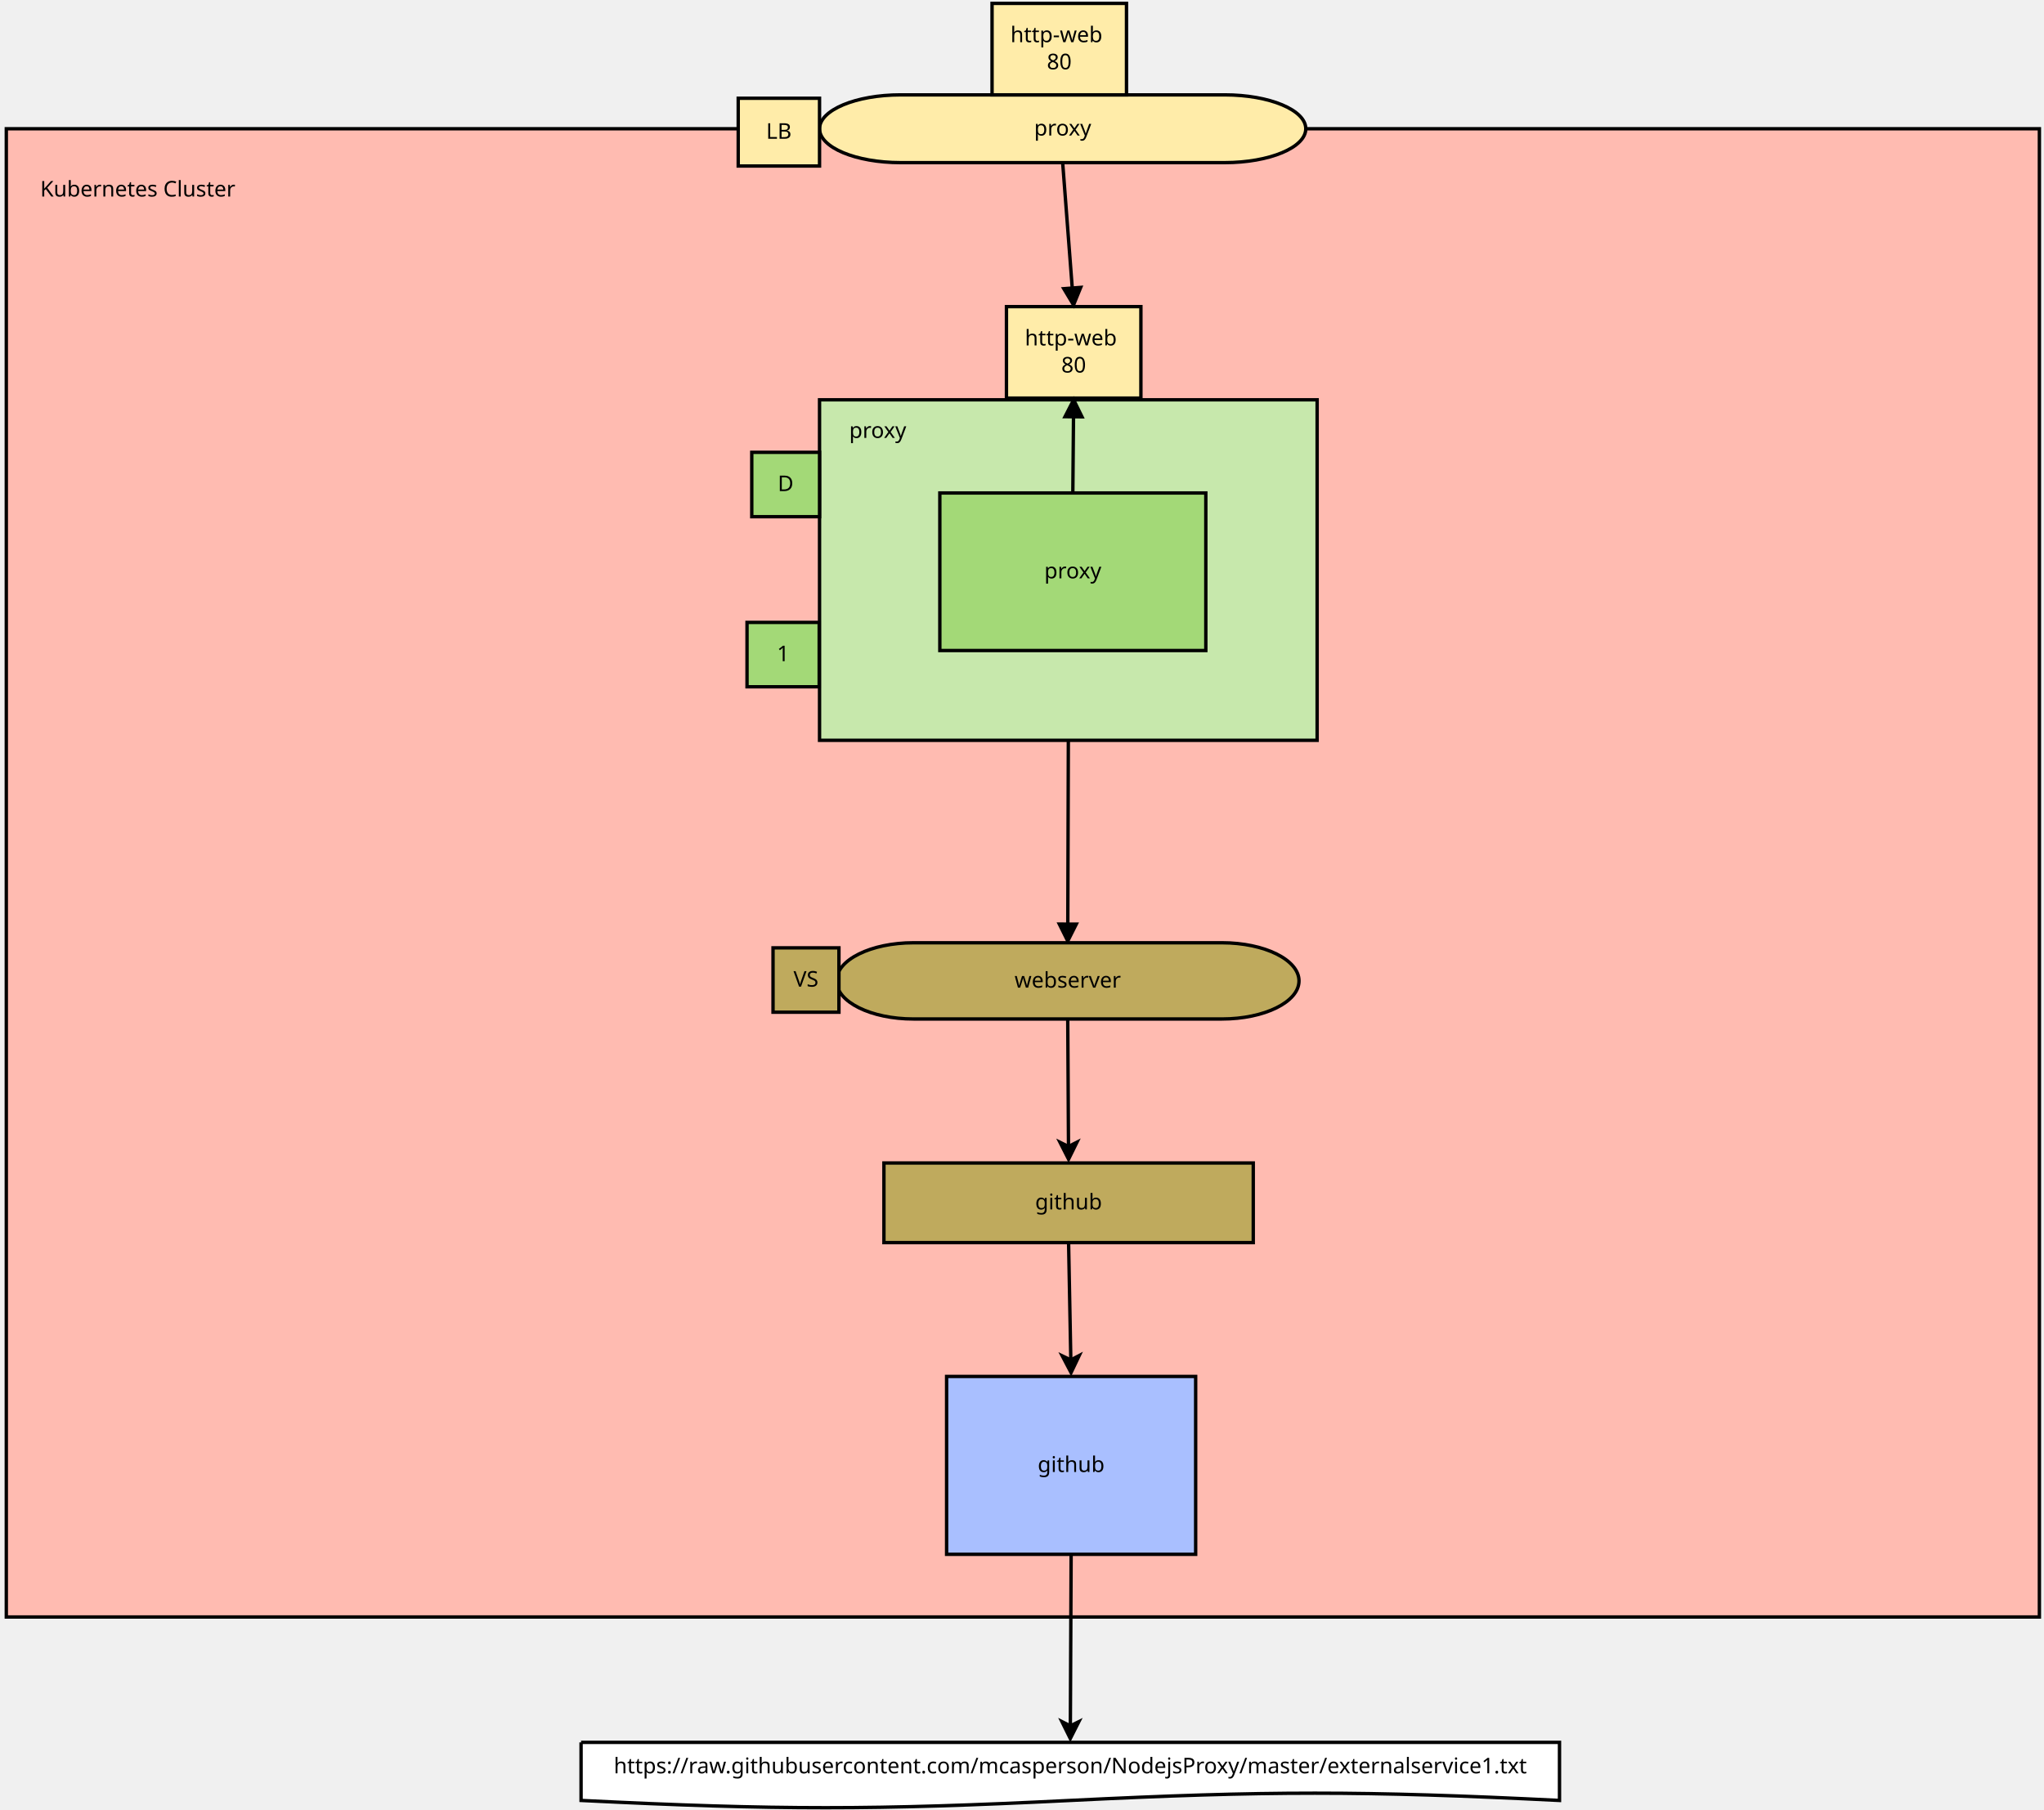
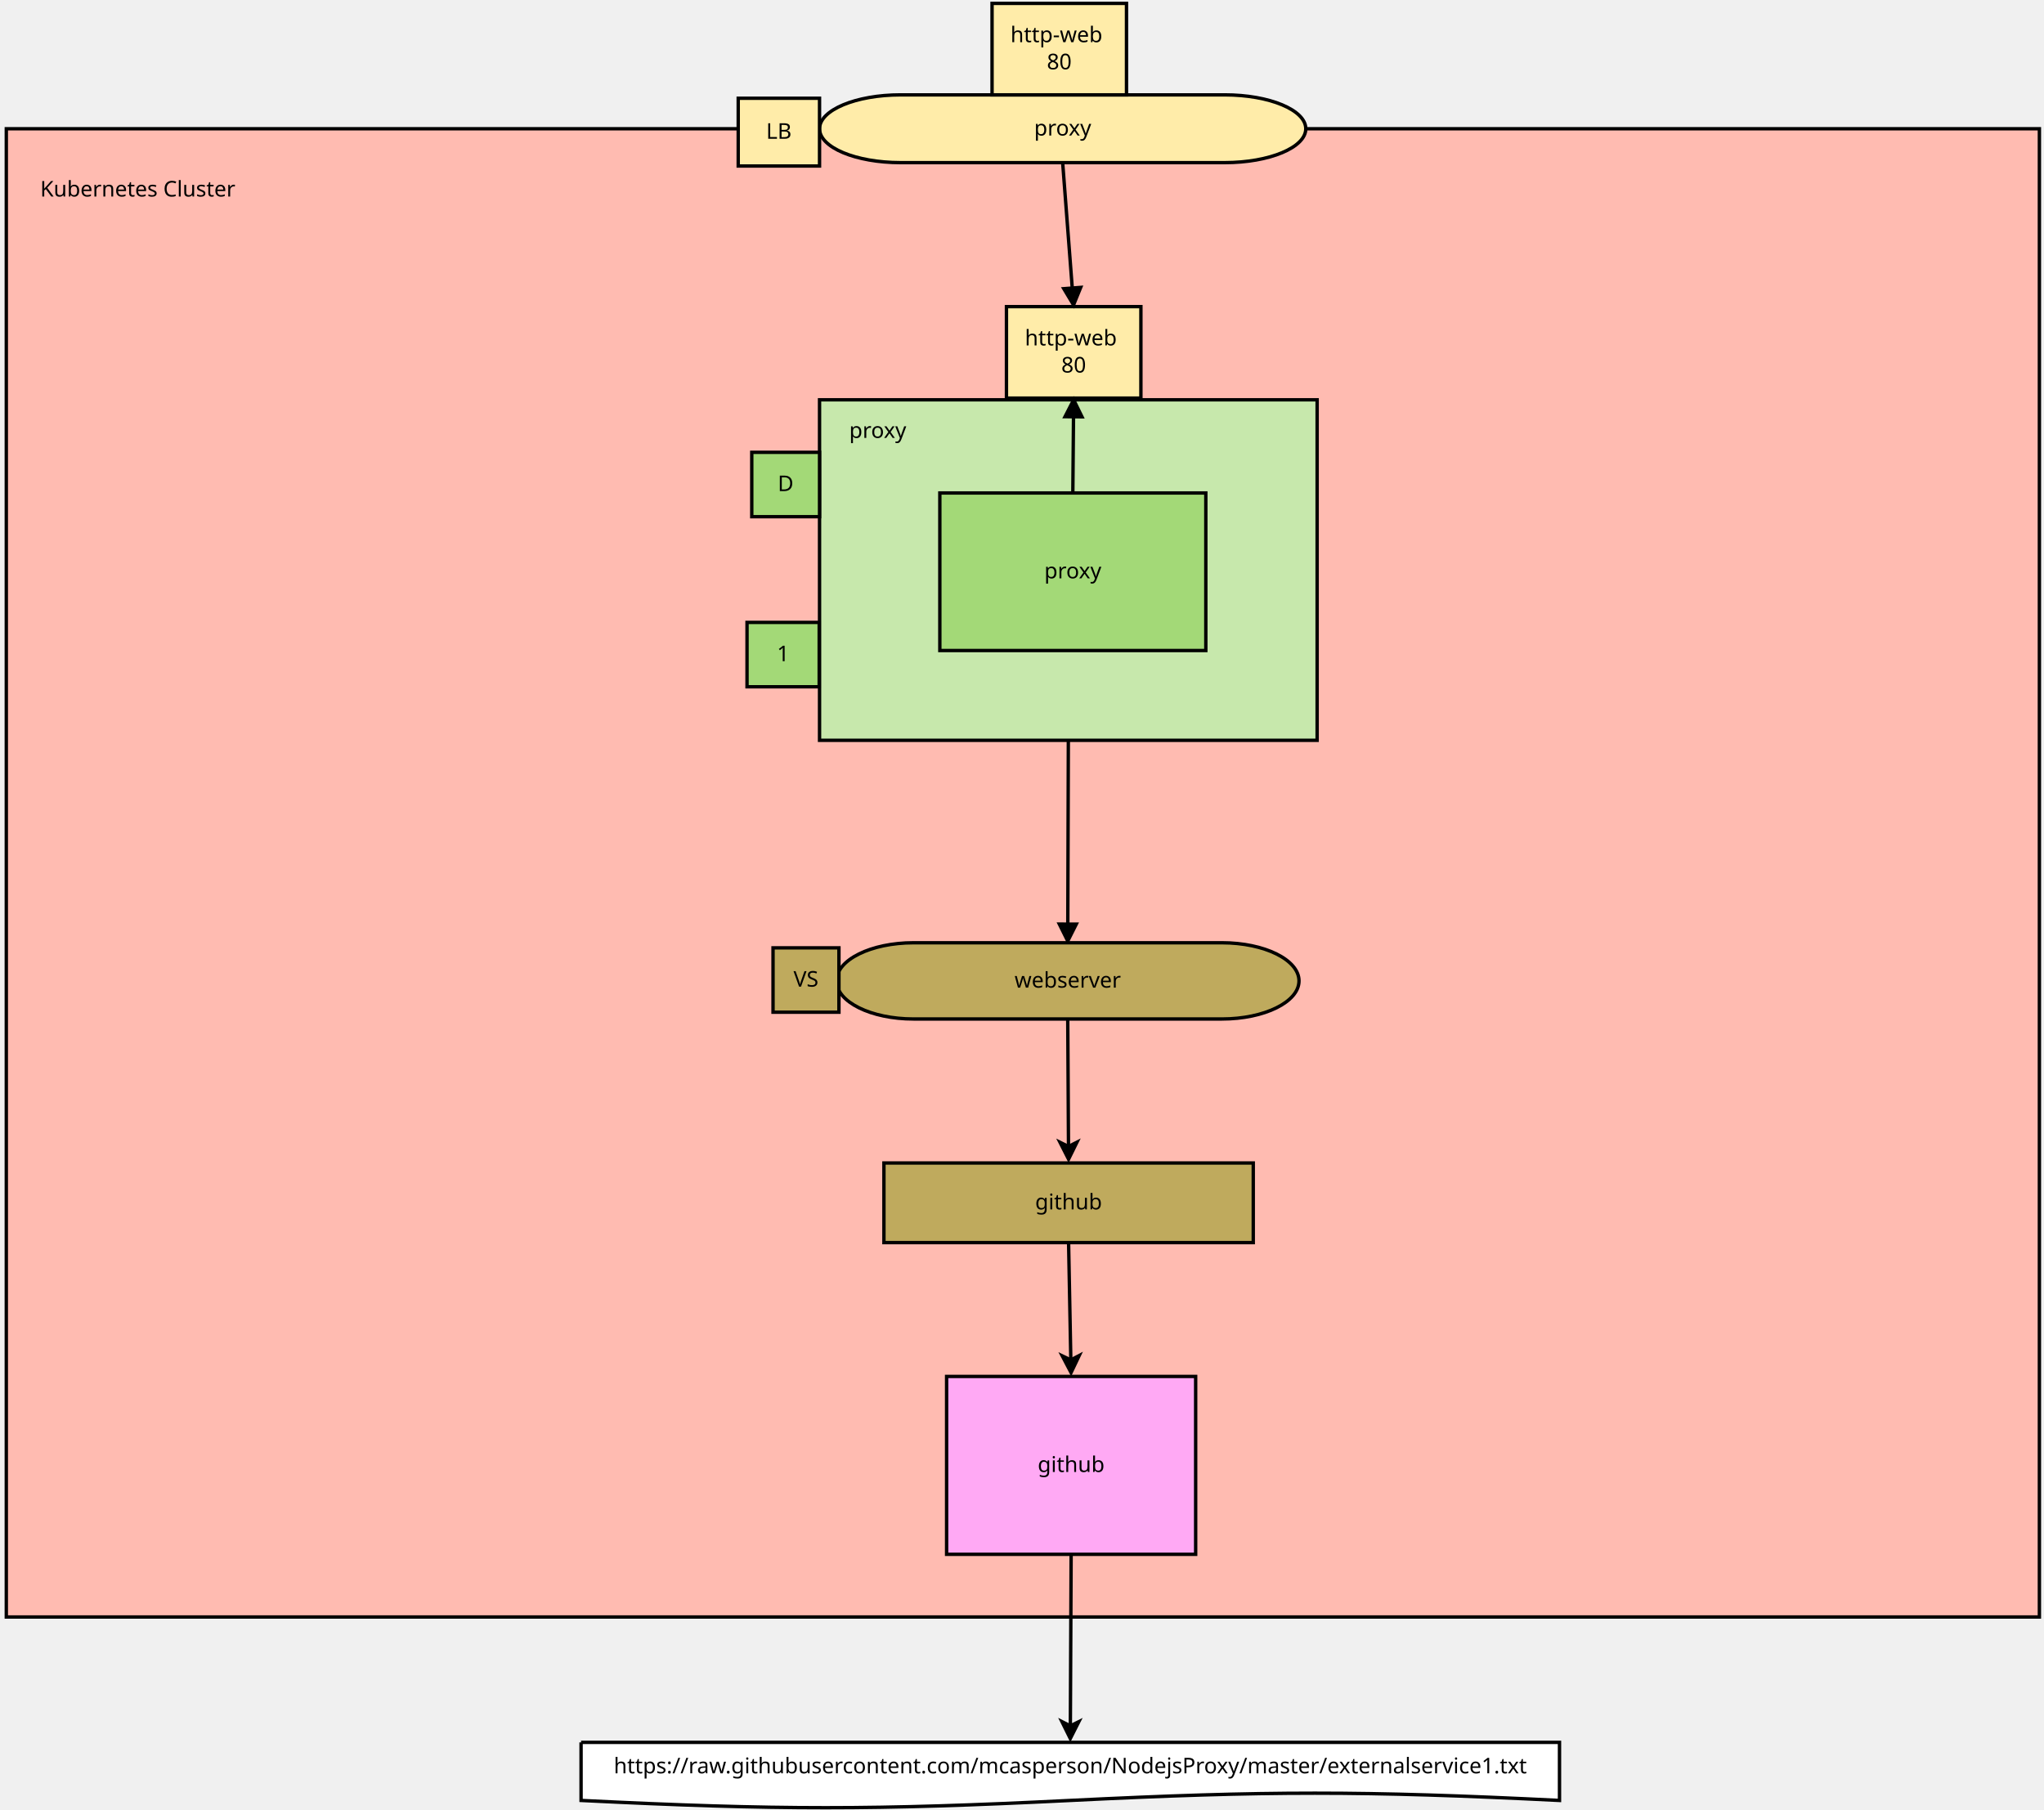
<svg xmlns="http://www.w3.org/2000/svg" width="61cm" height="54cm" viewBox="-462 -376 1203 1068">
  <g>
    <rect style="fill: #ffbbb1" x="-460" y="-300" width="1200" height="878.5" />
    <rect style="fill: none; fill-opacity:0; stroke-width: 2; stroke: #000000" x="-460" y="-300" width="1200" height="878.5" />
    <text font-size="12.8" style="fill: #000000;text-anchor:start;font-family:sans-serif;font-style:normal;font-weight:normal" x="-451" y="143.15">
      <tspan x="-451" y="143.15" />
    </text>
  </g>
  <text font-size="12.8" style="fill: #000000;text-anchor:start;font-family:sans-serif;font-style:normal;font-weight:normal" x="-440" y="-260">
    <tspan x="-440" y="-260">Kubernetes Cluster</tspan>
  </text>
  <g>
    <rect style="fill: #c7e8ac" x="20" y="-140" width="293.7" height="201" />
    <rect style="fill: none; fill-opacity:0; stroke-width: 2; stroke: #000000" x="20" y="-140" width="293.7" height="201" />
    <text font-size="12.8" style="fill: #000000;text-anchor:middle;font-family:sans-serif;font-style:normal;font-weight:normal" x="166.85" y="-35.6">
      <tspan x="166.85" y="-35.6" />
    </text>
  </g>
  <g>
    <rect style="fill: #a3d977" x="91" y="-85" width="157" height="93" />
    <rect style="fill: none; fill-opacity:0; stroke-width: 2; stroke: #000000" x="91" y="-85" width="157" height="93" />
    <text font-size="12.8" style="fill: #000000;text-anchor:middle;font-family:sans-serif;font-style:normal;font-weight:normal" x="169.5" y="-34.6">
      <tspan x="169.5" y="-34.6">proxy</tspan>
    </text>
  </g>
  <g>
    <rect style="fill: #a3d977" x="-20" y="-109" width="40" height="38" />
    <rect style="fill: none; fill-opacity:0; stroke-width: 2; stroke: #000000" x="-20" y="-109" width="40" height="38" />
    <text font-size="12.8" style="fill: #000000;text-anchor:middle;font-family:sans-serif;font-style:normal;font-weight:normal" x="0" y="-86.1">
      <tspan x="0" y="-86.1">D</tspan>
    </text>
  </g>
  <g>
    <rect style="fill: #a3d977" x="-22.8" y="-8.6" width="42.6" height="38" />
    <rect style="fill: none; fill-opacity:0; stroke-width: 2; stroke: #000000" x="-22.8" y="-8.6" width="42.6" height="38" />
    <text font-size="12.8" style="fill: #000000;text-anchor:middle;font-family:sans-serif;font-style:normal;font-weight:normal" x="-1.5" y="14.3">
      <tspan x="-1.5" y="14.3">1</tspan>
    </text>
  </g>
  <g>
    <rect style="fill: #ffeca9" x="130.325" y="-195" width="79.35" height="54" />
    <rect style="fill: none; fill-opacity:0; stroke-width: 2; stroke: #000000" x="130.325" y="-195" width="79.35" height="54" />
    <text font-size="12.8" style="fill: #000000;text-anchor:middle;font-family:sans-serif;font-style:normal;font-weight:normal" x="170" y="-172.1">
      <tspan x="170" y="-172.1">http-web</tspan>
      <tspan x="170" y="-156.1">80</tspan>
    </text>
  </g>
  <text font-size="12.8" style="fill: #000000;text-anchor:start;font-family:sans-serif;font-style:normal;font-weight:normal" x="37.5" y="-117.5">
    <tspan x="37.5" y="-117.5">proxy</tspan>
  </text>
  <g>
    <line style="fill: none; fill-opacity:0; stroke-width: 2; stroke: #000000" x1="169.5" y1="-85" x2="169.902" y2="-130" />
    <polygon style="fill: #000000" points="174.902,-129.956 169.991,-140 164.902,-130.045 " />
    <polygon style="fill: none; fill-opacity:0; stroke-width: 2; stroke: #000000" points="174.902,-129.956 169.991,-140 164.902,-130.045 " />
  </g>
  <g>
    <line style="fill: none; fill-opacity:0; stroke-width: 2; stroke: #000000" x1="166.85" y1="61" x2="166.532" y2="169.5" />
    <polygon style="fill: #000000" points="161.532,169.485 166.503,179.5 171.532,169.515 " />
    <polygon style="fill: none; fill-opacity:0; stroke-width: 2; stroke: #000000" points="161.532,169.485 166.503,179.5 171.532,169.515 " />
  </g>
  <g>
    <g>
      <path style="fill: #ffeca9" d="M 67.833 -320 L 259.167,-320 C 285.584,-320 307,-311.046 307,-300 C 307,-288.954 285.584,-280 259.167,-280 L 67.833,-280 C 41.416,-280 20,-288.954 20,-300 C 20,-311.046 41.416,-320 67.833,-320z" />
      <path style="fill: none; fill-opacity:0; stroke-width: 2; stroke: #000000" d="M 67.833 -320 L 259.167,-320 C 285.584,-320 307,-311.046 307,-300 C 307,-288.954 285.584,-280 259.167,-280 L 67.833,-280 C 41.416,-280 20,-288.954 20,-300 C 20,-311.046 41.416,-320 67.833,-320" />
      <text font-size="12.8" style="fill: #000000;text-anchor:middle;font-family:sans-serif;font-style:normal;font-weight:normal" x="163.5" y="-296">
        <tspan x="163.5" y="-296">proxy</tspan>
      </text>
    </g>
    <g>
      <rect style="fill: #ffeca9" x="-28" y="-318" width="48" height="40" />
      <rect style="fill: none; fill-opacity:0; stroke-width: 2; stroke: #000000" x="-28" y="-318" width="48" height="40" />
      <text font-size="12.8" style="fill: #000000;text-anchor:middle;font-family:sans-serif;font-style:normal;font-weight:normal" x="-4" y="-294.1">
        <tspan x="-4" y="-294.1">LB</tspan>
      </text>
    </g>
    <g>
      <rect style="fill: #ffeca9" x="121.825" y="-374" width="79.35" height="54" />
      <rect style="fill: none; fill-opacity:0; stroke-width: 2; stroke: #000000" x="121.825" y="-374" width="79.35" height="54" />
      <text font-size="12.8" style="fill: #000000;text-anchor:middle;font-family:sans-serif;font-style:normal;font-weight:normal" x="161.5" y="-351.1">
        <tspan x="161.5" y="-351.1">http-web</tspan>
        <tspan x="161.5" y="-335.1">80</tspan>
      </text>
    </g>
  </g>
  <g>
    <line style="fill: none; fill-opacity:0; stroke-width: 2; stroke: #000000" x1="163.5" y1="-280" x2="169.161" y2="-205.968" />
    <polygon style="fill: #000000" points="164.176,-205.587 169.924,-195.997 174.147,-206.349 " />
    <polygon style="fill: none; fill-opacity:0; stroke-width: 2; stroke: #000000" points="164.176,-205.587 169.924,-195.997 174.147,-206.349 " />
  </g>
  <g>
    <line style="fill: none; fill-opacity:0; stroke-width: 2; stroke: #000000" x1="166.5" y1="225.5" x2="166.943" y2="300.764" />
    <polygon style="fill: #000000" points="166.987,308.264 161.928,298.294 166.943,300.764 171.928,298.235 " />
    <polygon style="fill: none; fill-opacity:0; stroke-width: 2; stroke: #000000" points="166.987,308.264 161.928,298.294 166.943,300.764 171.928,298.235 " />
  </g>
  <g>
    <rect style="fill: #bfaa5d" x="58" y="310.5" width="218" height="47" />
    <rect style="fill: none; fill-opacity:0; stroke-width: 2; stroke: #000000" x="58" y="310.5" width="218" height="47" />
    <text font-size="12.8" style="fill: #000000;text-anchor:middle;font-family:sans-serif;font-style:normal;font-weight:normal" x="167" y="337.9">
      <tspan x="167" y="337.9">github</tspan>
    </text>
  </g>
  <g>
    <g>
      <path style="fill: #bfaa5d" d="M 75.5 180.5 L 257.5,180.5 C 282.629,180.5 303,190.574 303,203 C 303,215.426 282.629,225.5 257.5,225.5 L 75.5,225.5 C 50.371,225.5 30,215.426 30,203 C 30,190.574 50.371,180.5 75.5,180.5z" />
      <path style="fill: none; fill-opacity:0; stroke-width: 2; stroke: #000000" d="M 75.5 180.5 L 257.5,180.5 C 282.629,180.5 303,190.574 303,203 C 303,215.426 282.629,225.5 257.5,225.5 L 75.5,225.5 C 50.371,225.5 30,215.426 30,203 C 30,190.574 50.371,180.5 75.5,180.5" />
      <text font-size="12.8" style="fill: #000000;text-anchor:middle;font-family:sans-serif;font-style:normal;font-weight:normal" x="166.5" y="207">
        <tspan x="166.5" y="207">webserver</tspan>
      </text>
    </g>
    <g>
      <rect style="fill: #bfaa5d" x="-7.45" y="183.5" width="38.9" height="38" />
      <rect style="fill: none; fill-opacity:0; stroke-width: 2; stroke: #000000" x="-7.45" y="183.5" width="38.9" height="38" />
      <text font-size="12.8" style="fill: #000000;text-anchor:middle;font-family:sans-serif;font-style:normal;font-weight:normal" x="12" y="206.4">
        <tspan x="12" y="206.4">VS</tspan>
      </text>
    </g>
  </g>
  <text font-size="12.8" style="fill: #000000;text-anchor:start;font-family:sans-serif;font-style:normal;font-weight:normal" x="140" y="139.25">
    <tspan x="140" y="139.25" />
  </text>
  <text font-size="12.8" style="fill: #000000;text-anchor:start;font-family:sans-serif;font-style:normal;font-weight:normal" x="140" y="139.25">
    <tspan x="140" y="139.25" />
  </text>
  <g>
-     <rect style="fill: #a9bfff" x="95" y="436.5" width="147" height="105" />
+     <rect style="fill: #ffa9f4" x="95" y="436.5" width="147" height="105" />
    <rect style="fill: none; fill-opacity:0; stroke-width: 2; stroke: #000000" x="95" y="436.5" width="147" height="105" />
    <text font-size="12.8" style="fill: #000000;text-anchor:middle;font-family:sans-serif;font-style:normal;font-weight:normal" x="168.5" y="492.9">
      <tspan x="168.5" y="492.9">github</tspan>
    </text>
  </g>
  <g>
    <line style="fill: none; fill-opacity:0; stroke-width: 2; stroke: #000000" x1="167" y1="357.5" x2="168.315" y2="426.766" />
    <polygon style="fill: #000000" points="168.458,434.264 163.269,424.361 168.315,426.766 173.267,424.171 " />
    <polygon style="fill: none; fill-opacity:0; stroke-width: 2; stroke: #000000" points="168.458,434.264 163.269,424.361 168.315,426.766 173.267,424.171 " />
  </g>
  <g>
    <path style="fill: #ffffff" d="M -120.75 652.5 L 456.75,652.5 L 456.75,686.786 C 341.25,681.071 283.5,681.071 168,686.786 C 52.5,692.5 -5.25,692.5 -120.75,686.786 L -120.75,652.5z" />
    <path style="fill: none; fill-opacity:0; stroke-width: 2; stroke: #000000" d="M -120.75 652.5 L 456.75,652.5 L 456.75,686.786 C 341.25,681.071 283.5,681.071 168,686.786 C 52.5,692.5 -5.25,692.5 -120.75,686.786 L -120.75,652.5" />
    <text font-size="12.8" style="fill: #000000;text-anchor:middle;font-family:sans-serif;font-style:normal;font-weight:normal" x="168" y="670.786">
      <tspan x="168" y="670.786">https://raw.githubusercontent.com/mcasperson/NodejsProxy/master/externalservice1.txt</tspan>
    </text>
  </g>
  <g>
    <line style="fill: none; fill-opacity:0; stroke-width: 2; stroke: #000000" x1="168.5" y1="541.5" x2="168.044" y2="642.764" />
    <polygon style="fill: #000000" points="168.01,650.264 163.055,640.242 168.044,642.764 173.055,640.287 " />
    <polygon style="fill: none; fill-opacity:0; stroke-width: 2; stroke: #000000" points="168.01,650.264 163.055,640.242 168.044,642.764 173.055,640.287 " />
  </g>
</svg>
